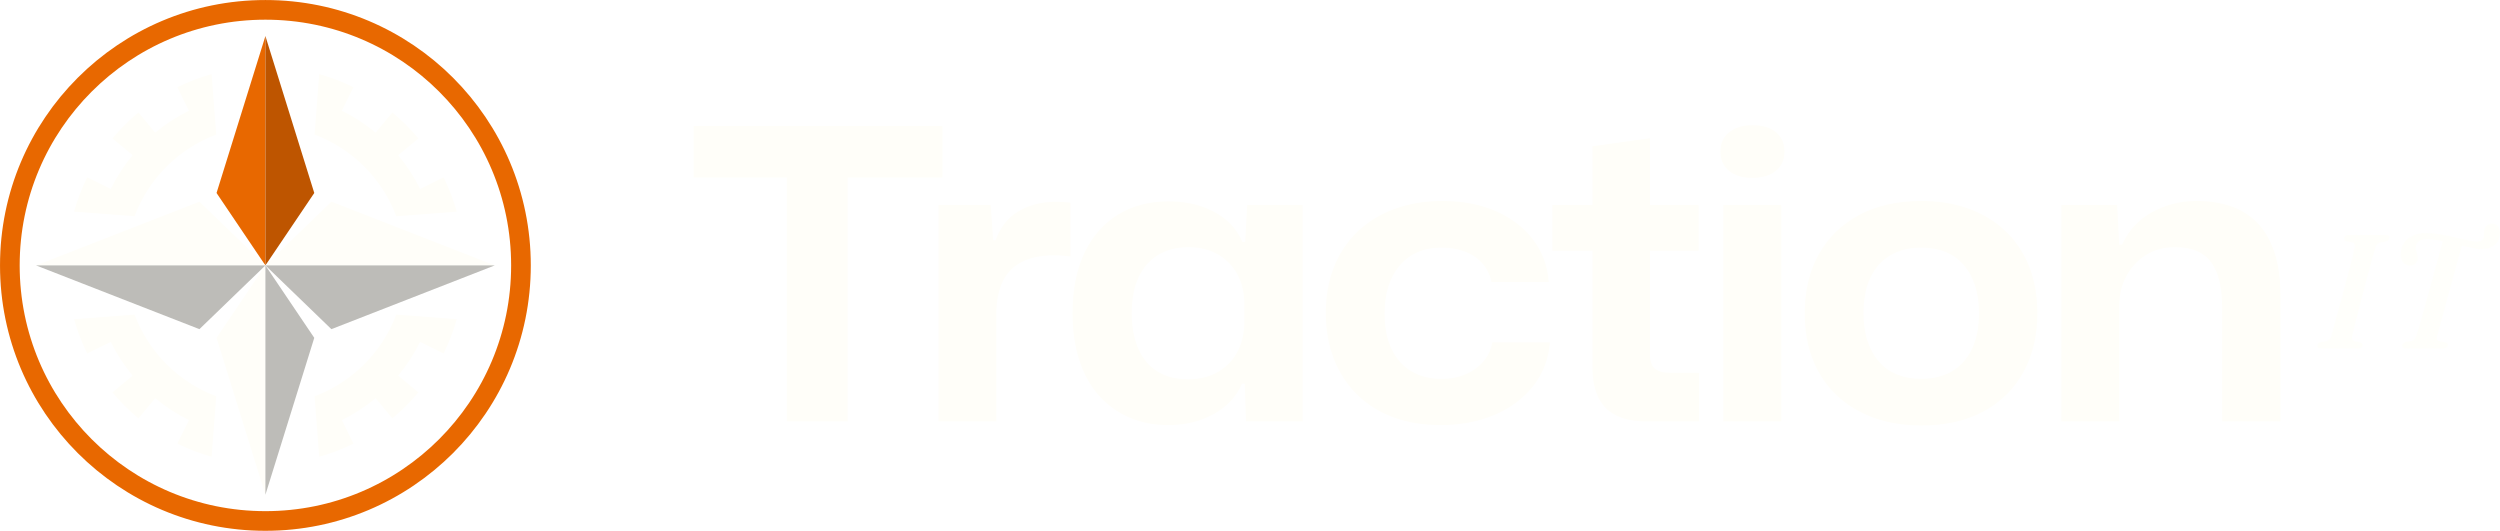
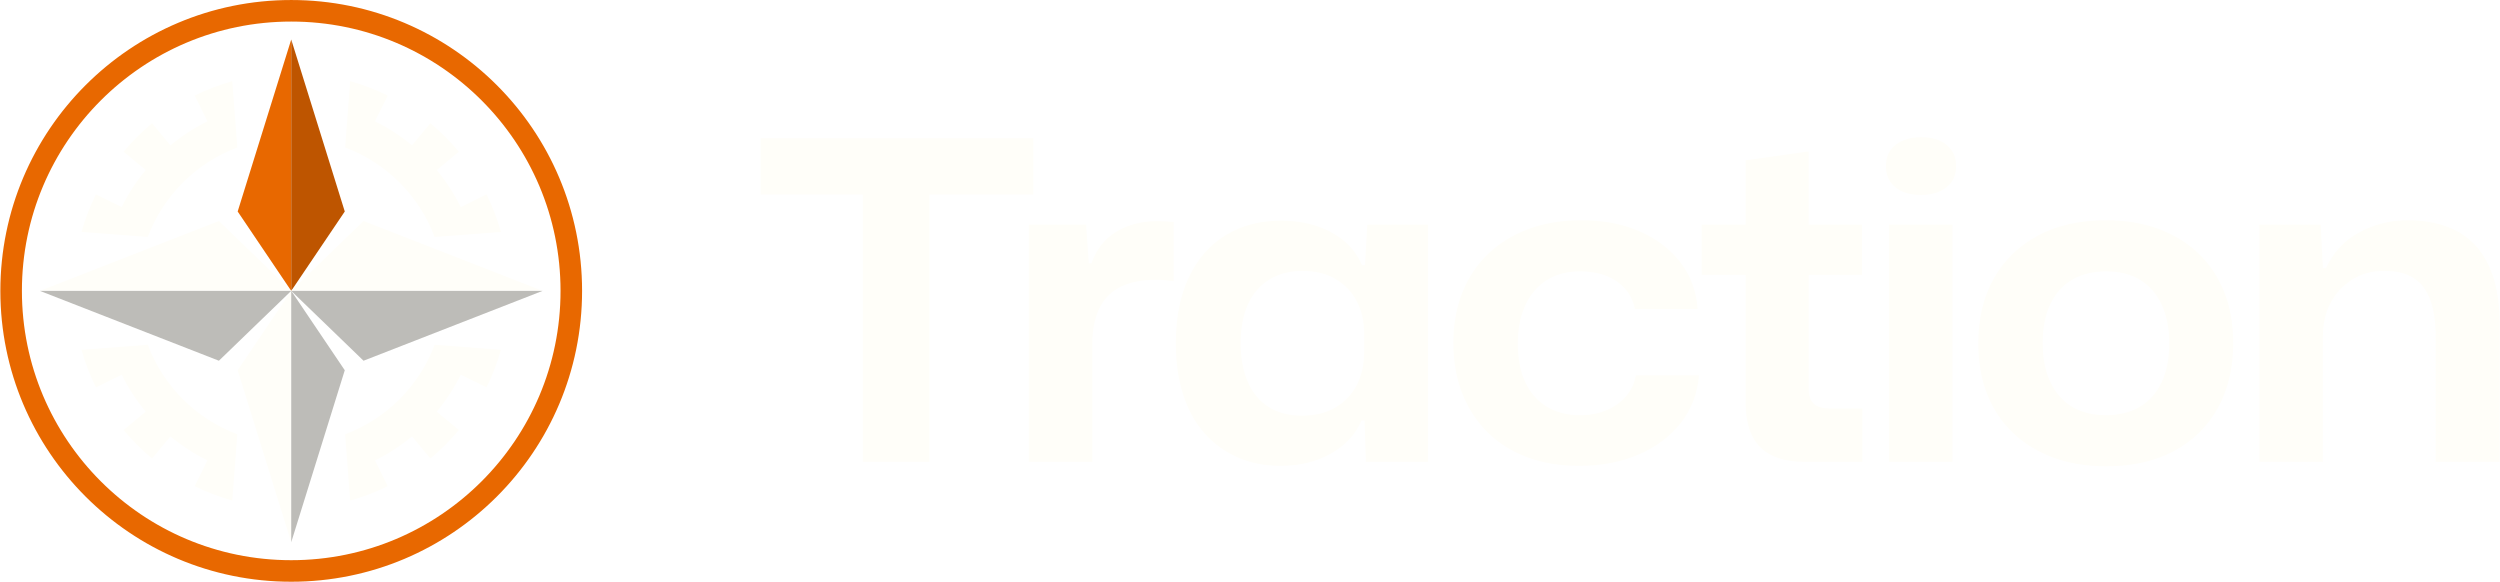
- <svg xmlns="http://www.w3.org/2000/svg" viewBox="3.5 -15.5 616.98 130.99" width="617" height="131">
+ <svg xmlns="http://www.w3.org/2000/svg" viewBox="3.5 -15.5 562.8 130.99" width="563" height="131">
  <g transform="translate(0 -19) scale(0.5390625)">
    <circle cx="128" cy="128" r="117" fill="none" stroke="#E86800" stroke-width="9" />
    <path d="M187.91 105.48A64 64 0 0 0 150.52 68.09L152.62 40.4A91 91 0 0 1 168.32 46.42L163 57.18A79 79 0 0 1 178.46 67.22L186.13 57.98A91 91 0 0 1 198.02 69.87L188.78 77.54A79 79 0 0 1 198.82 93L209.58 87.68A91 91 0 0 1 215.6 103.38Z" fill="#FFFEF9" />
    <path d="M105.48 68.09A64 64 0 0 0 68.09 105.48L40.4 103.38A91 91 0 0 1 46.42 87.68L57.18 93A79 79 0 0 1 67.22 77.54L57.98 69.87A91 91 0 0 1 69.87 57.98L77.54 67.22A79 79 0 0 1 93 57.18L87.68 46.42A91 91 0 0 1 103.38 40.4Z" fill="#FFFEF9" />
    <path d="M68.09 150.52A64 64 0 0 0 105.48 187.91L103.38 215.6A91 91 0 0 1 87.68 209.58L93 198.82A79 79 0 0 1 77.54 188.78L69.87 198.02A91 91 0 0 1 57.98 186.13L67.22 178.46A79 79 0 0 1 57.18 163L46.42 168.32A91 91 0 0 1 40.4 152.62Z" fill="#FFFEF9" />
    <path d="M150.52 187.91A64 64 0 0 0 187.91 150.52L215.6 152.62A91 91 0 0 1 209.58 168.32L198.82 163A79 79 0 0 1 188.78 178.46L198.02 186.13A91 91 0 0 1 186.13 198.02L178.46 188.78A79 79 0 0 1 163 198.82L168.32 209.58A91 91 0 0 1 152.62 215.6Z" fill="#FFFEF9" />
    <path d="M128 23L105.63 94.84L128 128Z" fill="#E86800" />
    <path d="M128 23L150.37 94.84L128 128Z" fill="#be5500" />
    <path d="M233 128L158.21 98.82L128 128Z" fill="#FFFEF9" />
    <path d="M233 128L158.21 157.18L128 128Z" fill="#bdbcb8" />
    <path d="M128 233L105.63 161.16L128 128Z" fill="#FFFEF9" />
    <path d="M128 233L150.37 161.16L128 128Z" fill="#bdbcb8" />
    <path d="M23 128L97.79 98.82L128 128Z" fill="#FFFEF9" />
    <path d="M23 128L97.79 157.18L128 128Z" fill="#bdbcb8" />
  </g>
  <path d="M212.70 88.50L197.70 88.50L197.70 26.90L212.70 26.90L212.70 88.50ZM236.10 28.30L174.70 28.30L174.70 15.60L236.10 15.60L236.10 28.30ZM249.40 88.50L235.10 88.50L235.10 35.10L248.00 35.10L248.60 43.80L249.20 43.80Q250.90 39 254.85 36.65Q258.80 34.30 264 34.30L264 34.30Q265.10 34.30 266 34.35Q266.90 34.40 267.70 34.50L267.70 34.50L267.70 47.80Q266.90 47.70 265.85 47.60Q264.80 47.50 263.70 47.50L263.70 47.50Q259.10 47.50 255.95 49Q252.80 50.50 251.20 53.50Q249.60 56.50 249.40 60.90L249.40 60.90L249.40 88.50ZM291.80 89.40L291.80 89.40Q286.50 89.40 282.15 87.50Q277.80 85.60 274.65 82.05Q271.50 78.50 269.85 73.35Q268.20 68.20 268.20 61.80L268.20 61.80Q268.20 53.10 271.15 46.90Q274.10 40.70 279.45 37.45Q284.80 34.20 291.80 34.20L291.80 34.20Q296.40 34.20 300.05 35.45Q303.70 36.70 306.25 38.90Q308.80 41.10 310.10 44.20L310.10 44.20L310.80 44.20L311.30 35.10L325 35.10L325 88.50L311 88.50L310.70 79.20L310 79.20Q308 83.90 303.10 86.65Q298.20 89.40 291.80 89.40ZM296.60 78.10L296.60 78.10Q301.10 78.10 304.25 76.20Q307.40 74.30 309 71.10Q310.60 67.90 310.60 63.90L310.60 63.90L310.60 59.50Q310.60 55.50 308.95 52.35Q307.30 49.20 304.20 47.35Q301.10 45.50 296.80 45.50L296.80 45.50Q292.40 45.50 289.25 47.45Q286.10 49.40 284.45 53Q282.80 56.60 282.80 61.80L282.80 61.80Q282.80 66.80 284.40 70.50Q286 74.20 289.10 76.15Q292.20 78.10 296.60 78.10ZM359.00 89.40L359.00 89.40Q352.50 89.40 347.30 87.45Q342.10 85.50 338.40 81.85Q334.70 78.20 332.70 73.10Q330.70 68 330.70 61.70L330.70 61.70Q330.70 55.40 332.75 50.30Q334.80 45.20 338.60 41.60Q342.40 38 347.70 36.05Q353.00 34.10 359.50 34.10L359.50 34.10Q367.00 34.10 372.75 36.65Q378.50 39.20 381.90 43.70Q385.30 48.20 385.70 54.10L385.70 54.10L371.60 54.10Q371.00 51.30 369.25 49.40Q367.50 47.50 364.95 46.55Q362.40 45.60 359.30 45.60L359.30 45.60Q355.90 45.60 353.30 46.75Q350.70 47.90 348.90 50.05Q347.10 52.20 346.15 55.15Q345.20 58.10 345.20 61.80L345.20 61.80Q345.20 67.10 346.95 70.70Q348.70 74.30 351.85 76.15Q355.00 78 359.20 78L359.20 78Q362.60 78 365.25 76.85Q367.90 75.70 369.60 73.70Q371.30 71.70 371.80 69L371.80 69L386.00 69Q385.50 75.20 381.85 79.80Q378.20 84.40 372.30 86.90Q366.40 89.40 359.00 89.40ZM422.80 88.50L409.80 88.50Q403.10 88.50 399.80 85.20Q396.50 81.90 396.50 75.10L396.50 75.10L396.50 46.40L386.60 46.40L386.60 35.10L396.50 35.10L396.50 20.60L410.70 18.60L410.70 35.10L422.70 35.10L422.70 46.40L410.70 46.40L410.70 71.90Q410.70 74.50 411.95 75.50Q413.20 76.50 415.50 76.50L415.50 76.50L422.80 76.50L422.80 88.50ZM443.10 88.50L428.80 88.50L428.80 35.10L443.10 35.10L443.10 88.50ZM436.00 28.40L436.00 28.40Q432.30 28.40 430.20 26.65Q428.10 24.90 428.10 21.90L428.10 21.90Q428.10 18.80 430.30 17.10Q432.50 15.40 436.00 15.40L436.00 15.40Q439.70 15.40 441.80 17.15Q443.90 18.90 443.90 21.90L443.90 21.90Q443.90 25 441.70 26.70Q439.50 28.40 436.00 28.40ZM477.70 89.50L477.70 89.50Q471.20 89.50 465.95 87.60Q460.70 85.70 456.85 82.10Q453.00 78.50 450.95 73.40Q448.90 68.30 448.90 61.80L448.90 61.80Q448.90 53.40 452.40 47.20Q455.90 41 462.35 37.55Q468.80 34.10 477.70 34.10L477.70 34.10Q484.10 34.10 489.35 36Q494.60 37.90 498.40 41.50Q502.20 45.10 504.25 50.20Q506.30 55.30 506.30 61.80L506.30 61.80Q506.30 70.10 502.85 76.35Q499.40 82.60 493.00 86.05Q486.60 89.50 477.70 89.50ZM477.60 78L477.60 78Q482.00 78 485.20 76.15Q488.40 74.30 490.15 70.65Q491.90 67 491.90 61.80L491.90 61.80Q491.90 57.90 490.90 54.90Q489.90 51.90 488.05 49.80Q486.20 47.70 483.60 46.65Q481.00 45.60 477.70 45.60L477.70 45.60Q473.30 45.60 470.10 47.45Q466.90 49.30 465.15 52.90Q463.40 56.50 463.40 61.80L463.40 61.80Q463.40 65.70 464.40 68.70Q465.40 71.70 467.25 73.80Q469.10 75.90 471.75 76.95Q474.40 78 477.60 78ZM526.50 88.50L512.20 88.50L512.20 35.10L526.00 35.10L526.50 44.90L527.20 44.90Q529.60 39.60 534.65 36.85Q539.70 34.10 545.60 34.10L545.60 34.10Q550.10 34.10 553.90 35.35Q557.70 36.60 560.45 39.35Q563.20 42.10 564.75 46.60Q566.30 51.10 566.30 57.50L566.30 57.50L566.30 88.50L551.90 88.50L551.90 60.30Q551.90 55.40 550.70 52.10Q549.50 48.80 547.00 47.15Q544.50 45.50 540.30 45.50L540.30 45.50Q536.10 45.50 533.00 47.50Q529.90 49.50 528.20 52.75Q526.50 56 526.50 60.10L526.50 60.10L526.50 88.50Z" fill="#FFFEF9" />
-   <path d="M584.02 67.40L584.02 67.40Q583.88 67.98 584.04 68.30Q584.20 68.62 584.66 68.72L584.66 68.72L585.86 68.96Q586.24 69.06 586.41 69.24Q586.58 69.42 586.58 69.70L586.58 69.70Q586.58 70.06 586.27 70.28Q585.96 70.50 585.44 70.50L585.44 70.50L576.38 70.50Q575.80 70.50 575.60 70.30Q575.40 70.10 575.40 69.78L575.40 69.78Q575.40 69.46 575.63 69.24Q575.86 69.02 576.24 68.92L576.24 68.92L577.50 68.70Q578.06 68.58 578.37 68.27Q578.68 67.96 578.88 67.30L578.88 67.30Q579.10 66.54 579.46 65.19Q579.82 63.84 580.30 62.10Q580.78 60.36 581.30 58.44Q581.82 56.52 582.34 54.59Q582.86 52.66 583.31 50.91Q583.76 49.16 584.10 47.77Q584.44 46.38 584.60 45.58L584.60 45.58Q584.72 45.04 584.58 44.74Q584.44 44.44 583.94 44.32L583.94 44.32L582.74 44.04Q582.32 43.92 582.16 43.75Q582 43.58 582 43.30L582 43.30Q582 42.92 582.33 42.71Q582.66 42.50 583.28 42.50L583.28 42.50L592.26 42.50Q592.82 42.50 593.01 42.68Q593.20 42.86 593.20 43.18L593.20 43.18Q593.20 43.52 592.97 43.73Q592.74 43.94 592.32 44.06L592.32 44.06L590.98 44.36Q590.46 44.48 590.18 44.74Q589.90 45 589.72 45.60L589.72 45.60Q589.48 46.44 589.08 47.89Q588.68 49.34 588.18 51.18Q587.68 53.02 587.15 55.02Q586.62 57.02 586.11 58.98Q585.60 60.94 585.16 62.65Q584.72 64.36 584.42 65.60Q584.12 66.84 584.02 67.40ZM602.42 42L602.42 42Q603.54 42 604.93 42.21Q606.32 42.42 607.79 42.74Q609.26 43.06 610.62 43.38Q611.98 43.70 613.08 43.91Q614.18 44.12 614.80 44.12L614.80 44.12Q615.50 44.12 615.90 43.88Q616.30 43.64 616.44 43.16L616.44 43.16Q616.54 42.80 616.53 42.39Q616.52 41.98 616.56 41.52L616.56 41.52Q616.68 40.74 617.18 40.23Q617.68 39.72 618.62 39.72L618.62 39.72Q619.42 39.72 619.95 40.30Q620.48 40.88 620.48 42L620.48 42Q620.46 43.80 619.23 44.88Q618 45.96 616 45.96L616 45.96Q615.10 45.96 613.77 45.71Q612.44 45.46 610.91 45.10Q609.38 44.74 607.84 44.37Q606.30 44 604.96 43.75Q603.62 43.50 602.70 43.50L602.70 43.50Q601.12 43.50 600.43 44.05Q599.74 44.60 599.70 45.56L599.70 45.56Q599.66 46.10 599.79 46.50Q599.92 46.90 600.07 47.29Q600.22 47.68 600.20 48.18L600.20 48.18Q600.20 48.94 599.65 49.48Q599.10 50.02 598.20 50.02L598.20 50.02Q597.14 50 596.52 49.19Q595.90 48.38 595.98 47L595.98 47Q596.02 45.58 596.78 44.45Q597.54 43.32 598.96 42.66Q600.38 42 602.42 42ZM604.94 67.50L604.94 67.50Q604.78 68.06 604.94 68.33Q605.10 68.60 605.50 68.68L605.50 68.68L606.98 68.98Q607.68 69.22 607.62 69.70L607.62 69.70Q607.58 70.12 607.27 70.31Q606.96 70.50 606.42 70.50L606.42 70.50L597.30 70.50Q596.78 70.50 596.55 70.30Q596.32 70.10 596.34 69.80L596.34 69.80Q596.36 69.44 596.60 69.24Q596.84 69.04 597.24 68.92L597.24 68.92L598.64 68.64Q599.08 68.54 599.38 68.21Q599.68 67.88 599.90 67.20L599.90 67.20Q600.16 66.38 600.59 64.90Q601.02 63.42 601.55 61.51Q602.08 59.60 602.67 57.46Q603.26 55.32 603.85 53.18Q604.44 51.04 604.97 49.10Q605.50 47.16 605.93 45.63Q606.36 44.10 606.60 43.20L606.60 43.20L611.38 44.14Q611.10 45.06 610.67 46.59Q610.24 48.12 609.71 50.04Q609.18 51.96 608.60 54.07Q608.02 56.18 607.46 58.25Q606.90 60.32 606.40 62.16Q605.90 64 605.52 65.39Q605.14 66.78 604.94 67.50Z" fill="#FFFEF9" fill-opacity="0.62" />
</svg>
